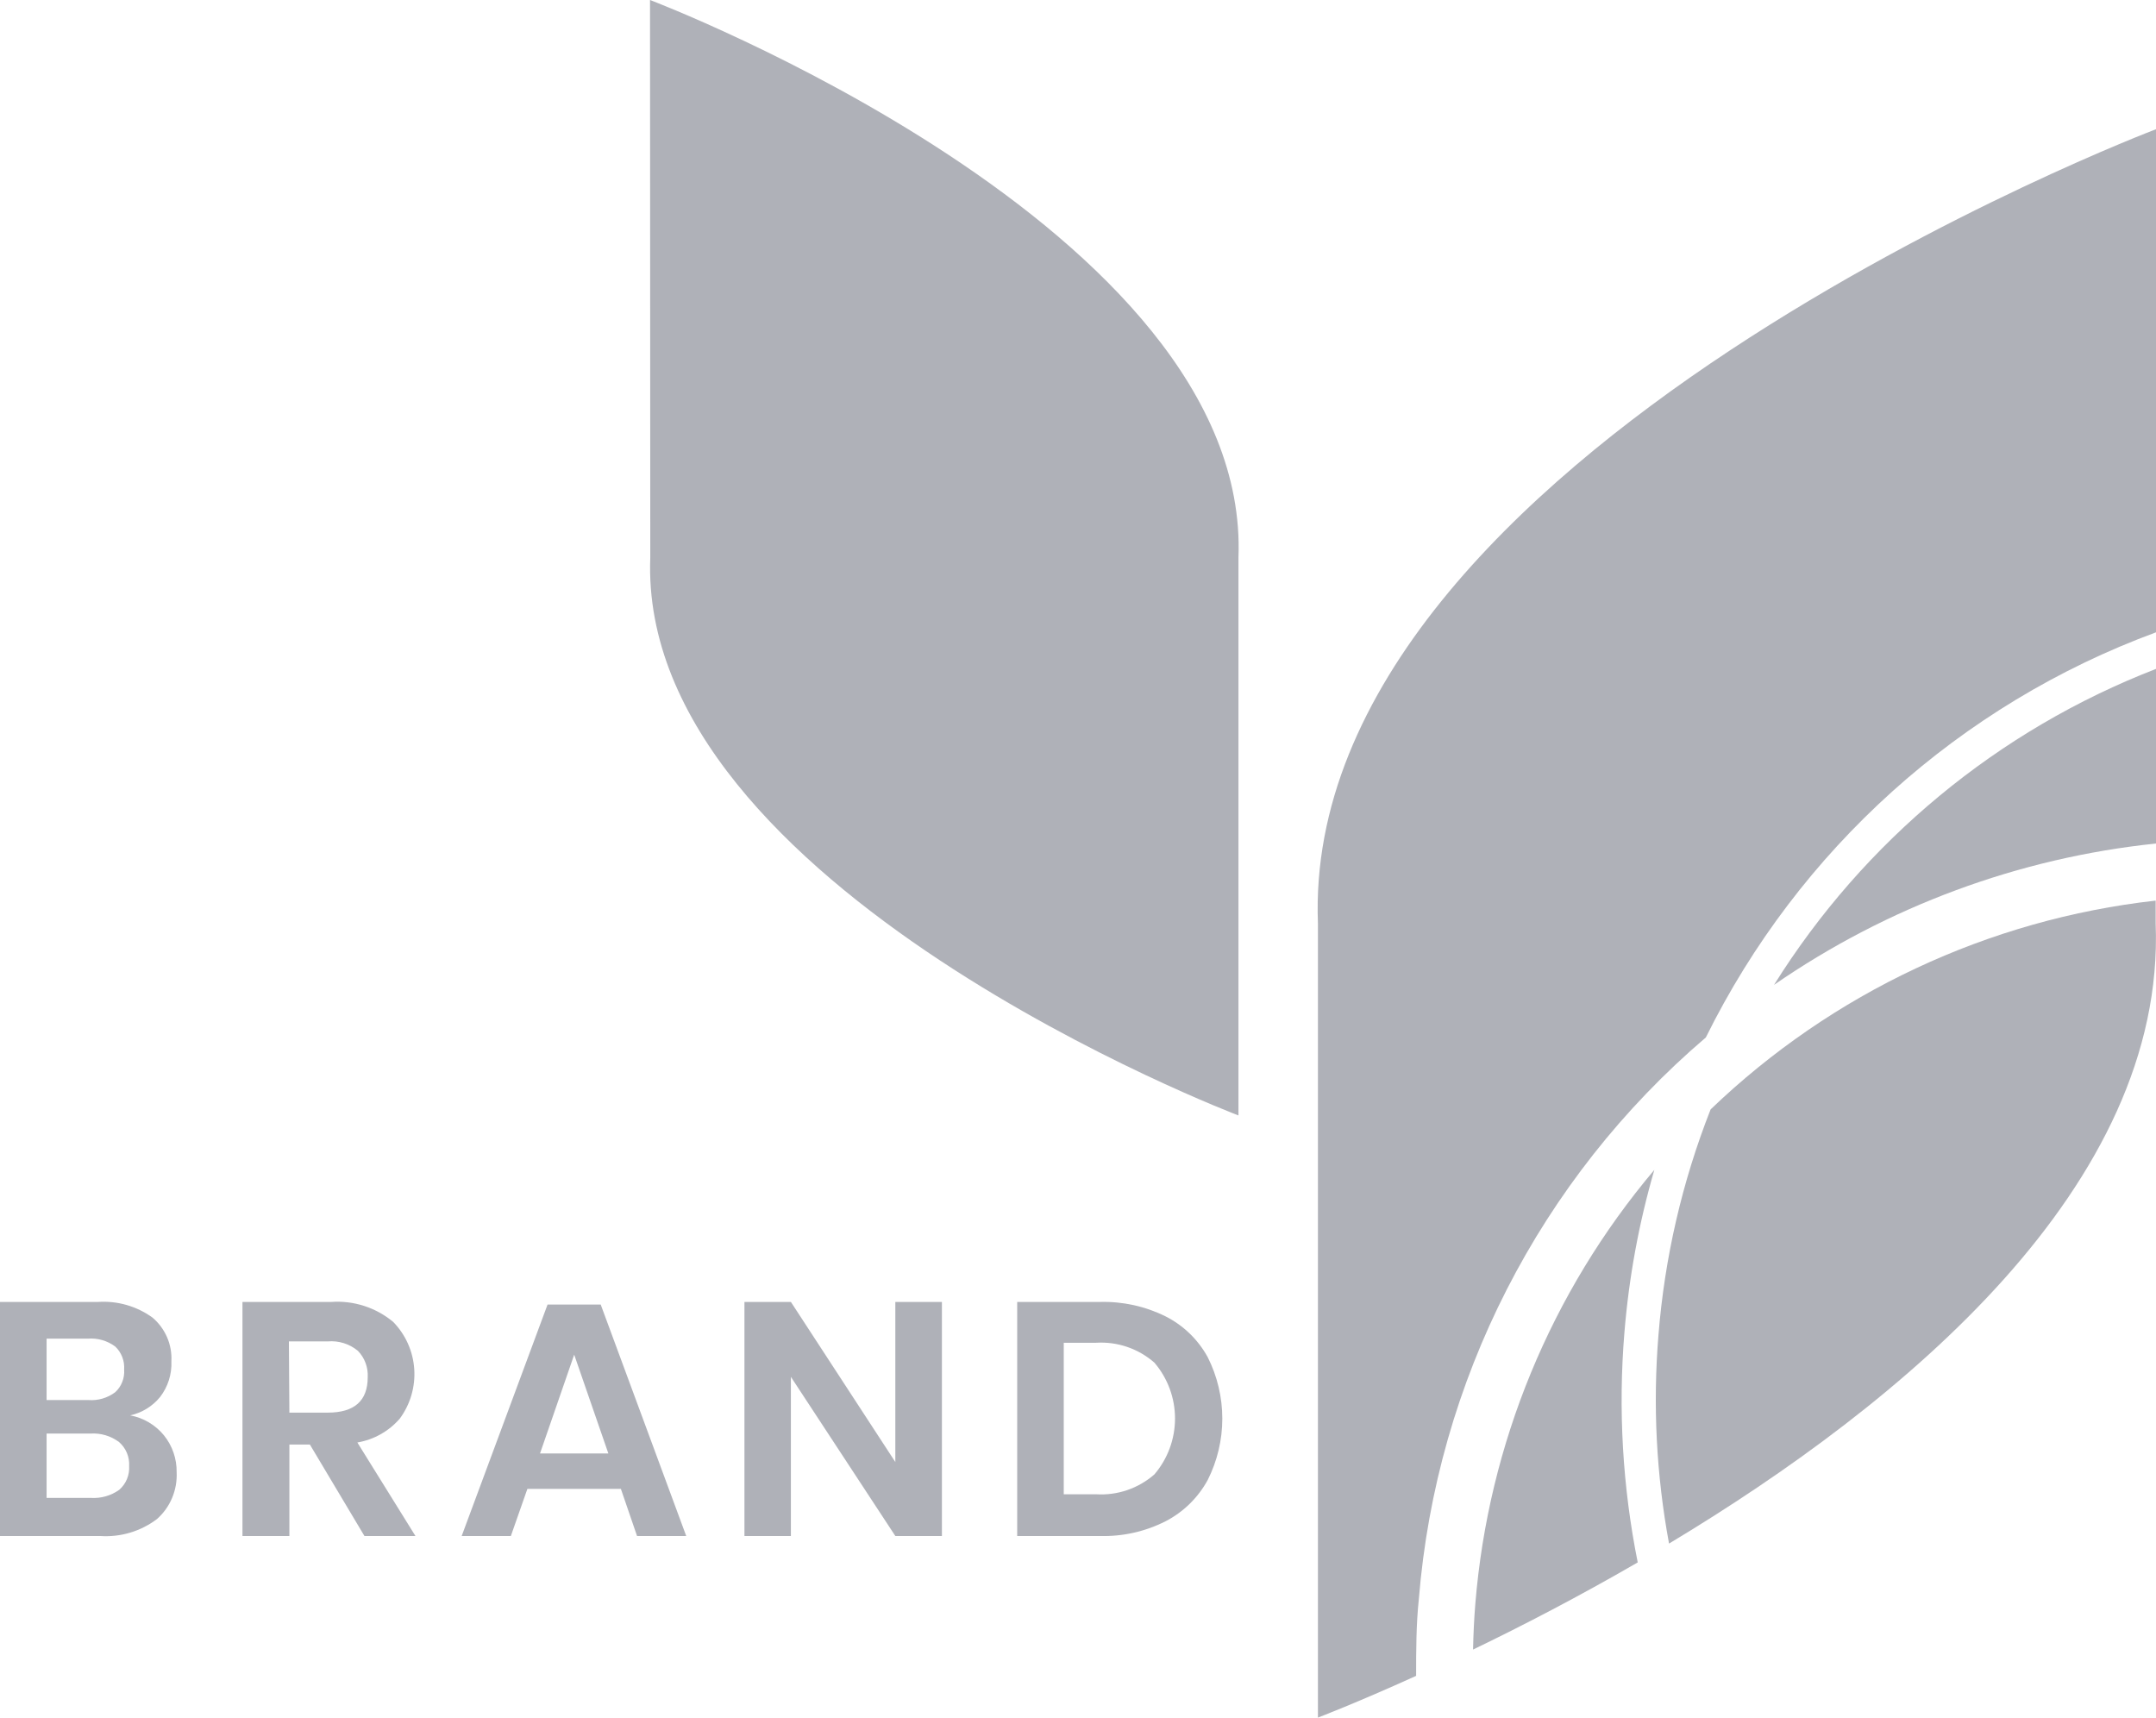
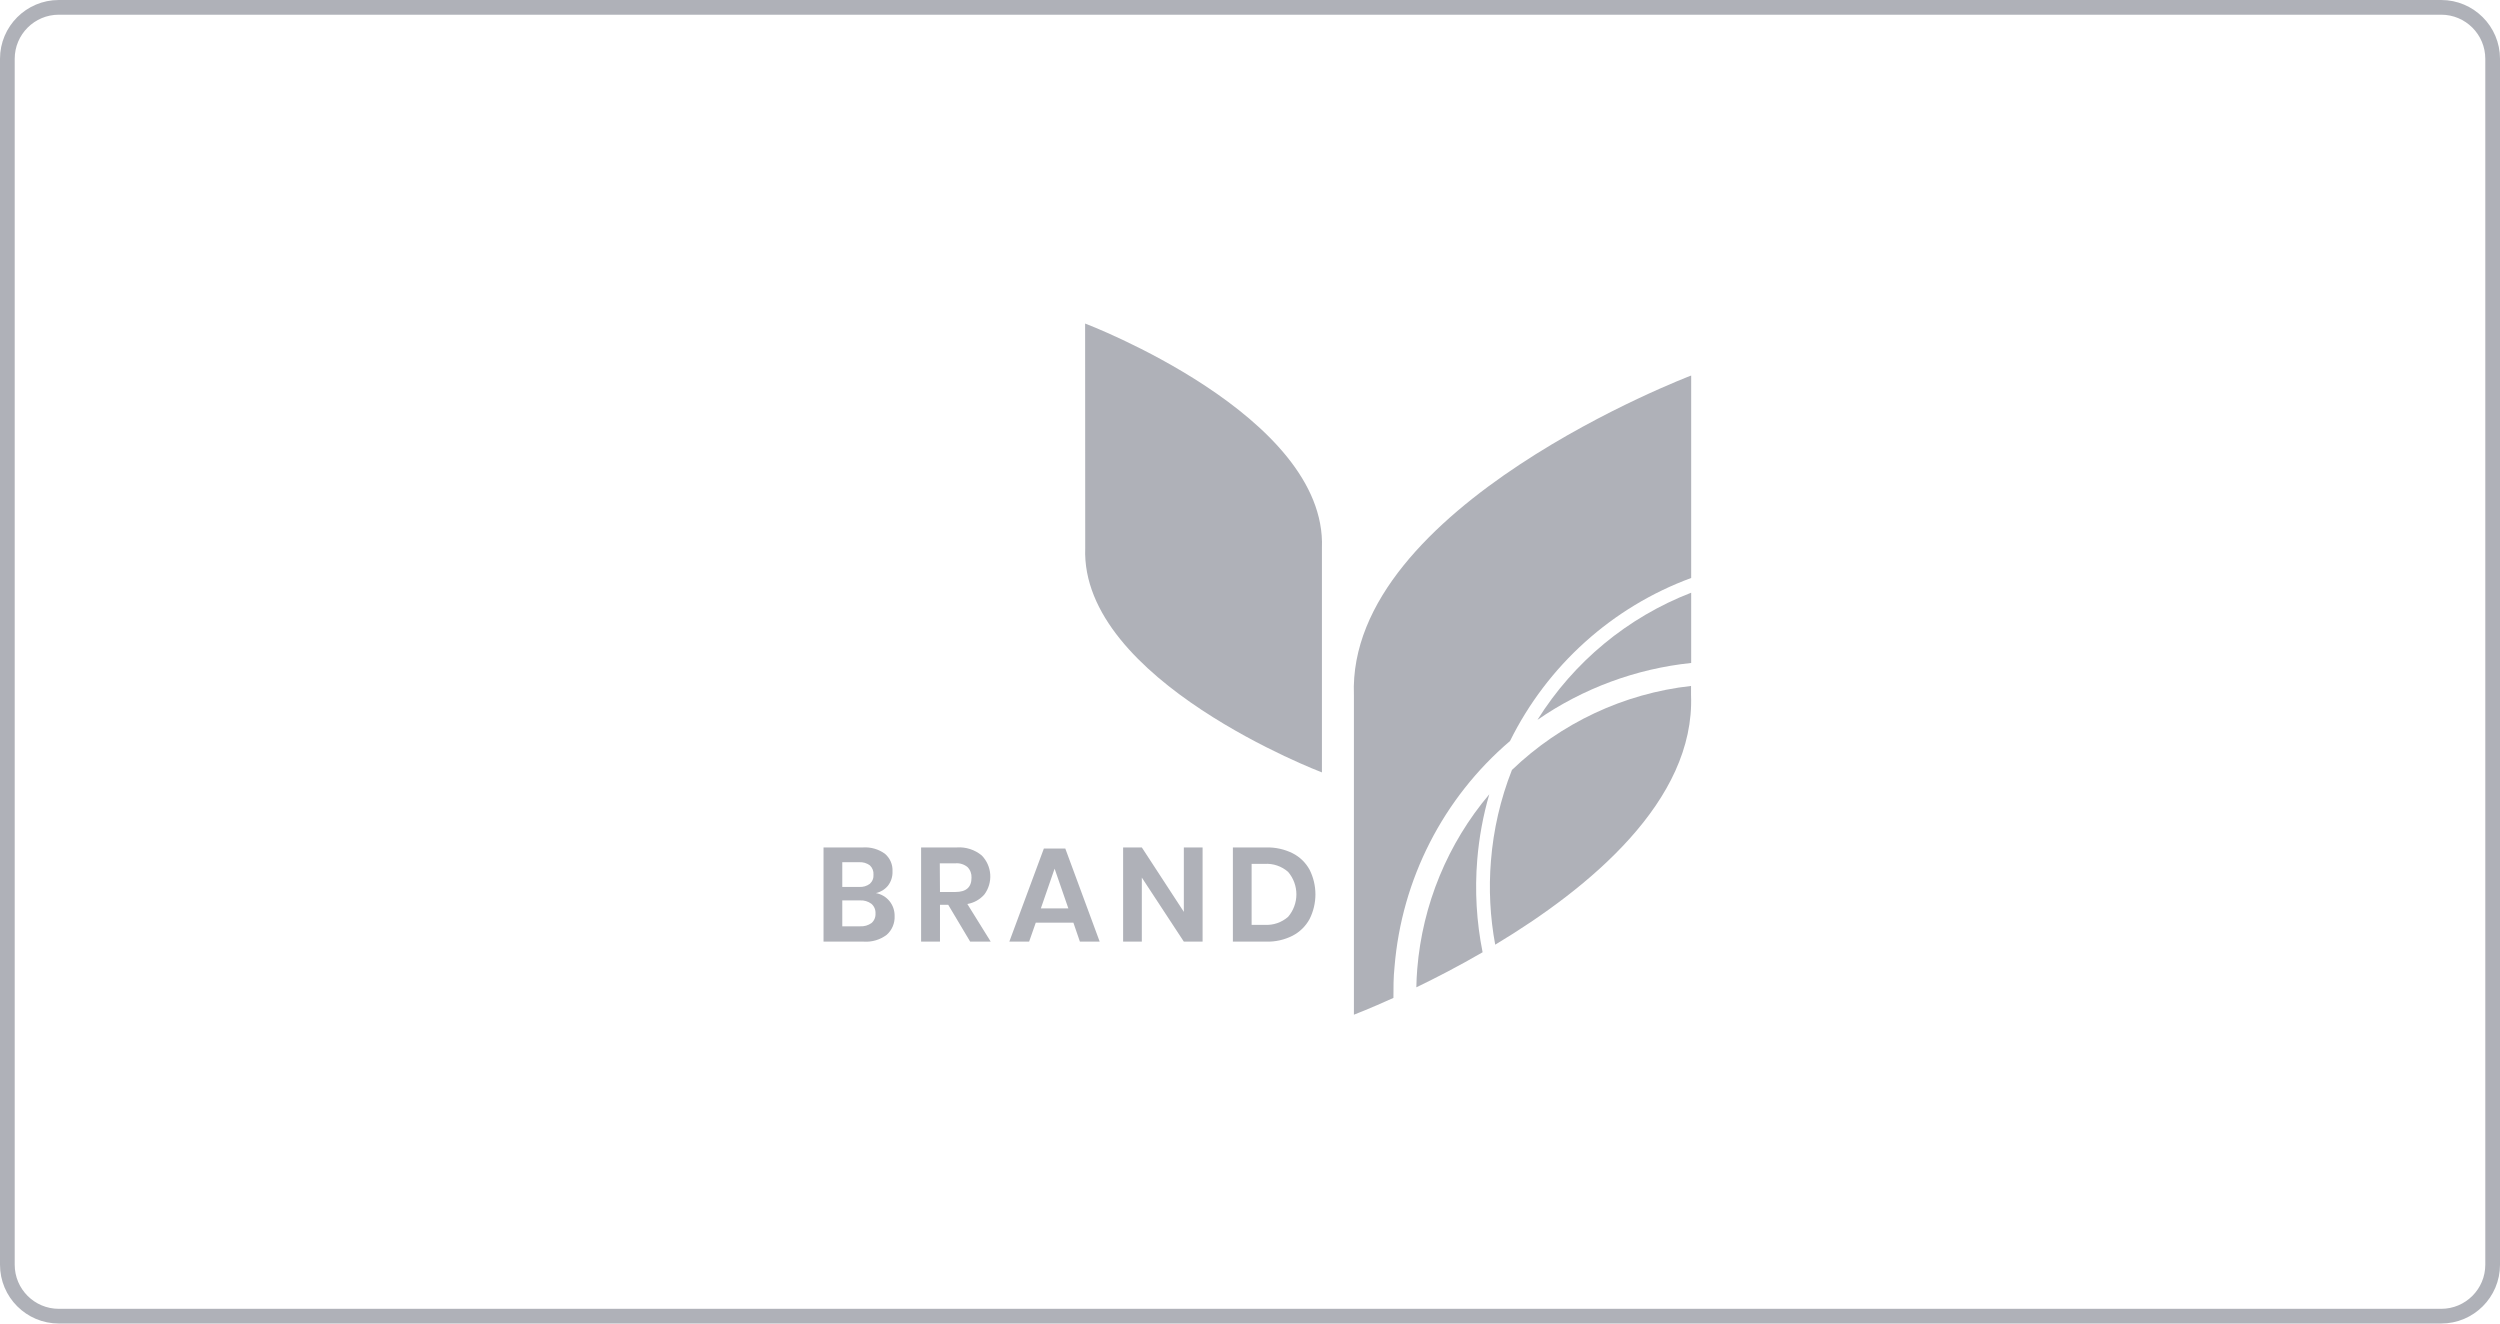
- <svg xmlns="http://www.w3.org/2000/svg" width="59" height="47" viewBox="0 0 59 47" fill="none">
-   <path d="M4.488 39.278C4.718 39.563 4.84 39.921 4.834 40.288C4.845 40.528 4.803 40.767 4.71 40.988C4.618 41.209 4.477 41.406 4.298 41.565C3.851 41.904 3.298 42.069 2.739 42.031H0V35.626H2.683C3.213 35.591 3.738 35.741 4.17 36.052C4.343 36.197 4.48 36.382 4.571 36.59C4.661 36.797 4.702 37.024 4.69 37.25C4.706 37.603 4.595 37.951 4.379 38.23C4.17 38.484 3.883 38.66 3.562 38.73C3.925 38.797 4.254 38.991 4.488 39.278ZM1.275 38.311H2.421C2.682 38.33 2.941 38.255 3.151 38.098C3.237 38.02 3.304 37.923 3.346 37.814C3.389 37.706 3.406 37.589 3.397 37.472C3.405 37.356 3.387 37.24 3.345 37.132C3.303 37.024 3.238 36.926 3.154 36.847C2.938 36.686 2.671 36.609 2.403 36.631H1.275V38.311ZM3.263 40.767C3.355 40.687 3.427 40.587 3.474 40.474C3.521 40.361 3.542 40.239 3.534 40.116C3.541 39.993 3.52 39.869 3.472 39.755C3.423 39.641 3.35 39.54 3.257 39.459C3.032 39.292 2.756 39.21 2.478 39.228H1.275V40.989H2.493C2.767 41.005 3.039 40.927 3.263 40.767Z" fill="#AFB1B8" />
-   <path d="M9.973 42.031L8.48 39.528H7.919V42.031H6.635V35.626H9.066C9.678 35.583 10.284 35.778 10.758 36.171C11.098 36.518 11.303 36.976 11.336 37.462C11.369 37.948 11.228 38.43 10.939 38.821C10.639 39.166 10.229 39.396 9.779 39.472L11.369 42.031H9.973ZM7.919 38.655H8.969C9.698 38.655 10.063 38.332 10.063 37.685C10.07 37.553 10.05 37.421 10.004 37.297C9.958 37.173 9.887 37.06 9.795 36.965C9.564 36.773 9.268 36.68 8.969 36.706H7.906L7.919 38.655Z" fill="#AFB1B8" />
-   <path d="M16.991 40.742H14.432L13.98 42.031H12.634L14.984 35.698H16.439L18.779 42.031H17.433L16.991 40.742ZM16.648 39.772L15.713 37.069L14.778 39.772H16.648Z" fill="#AFB1B8" />
-   <path d="M25.776 42.031H24.501L21.643 37.676V42.031H20.372V35.626H21.643L24.501 40.007V35.626H25.776V42.031Z" fill="#AFB1B8" />
-   <path d="M33.05 40.498C32.786 40.982 32.385 41.375 31.896 41.628C31.342 41.909 30.726 42.048 30.105 42.031H27.836V35.626H30.105C30.725 35.61 31.34 35.745 31.896 36.021C32.384 36.267 32.786 36.657 33.05 37.138C33.312 37.658 33.449 38.234 33.449 38.818C33.449 39.402 33.312 39.977 33.05 40.498ZM31.591 40.345C31.955 39.919 32.155 39.377 32.155 38.816C32.155 38.255 31.955 37.713 31.591 37.288C31.151 36.902 30.578 36.707 29.995 36.743H29.11V40.889H29.995C30.578 40.926 31.151 40.73 31.591 40.345Z" fill="#AFB1B8" />
-   <path d="M17.788 0C17.788 0 34.24 6.236 33.891 15.26V30.523C33.891 30.523 17.452 24.284 17.795 15.26L17.788 0Z" fill="#AFB1B8" />
-   <path d="M48.547 26.95C51.654 24.803 55.248 23.473 59 23.082V18.304C54.677 19.977 51.01 23.01 48.547 26.95Z" fill="#AFB1B8" />
-   <path d="M46.681 28.389C49.224 23.248 53.633 19.28 59 17.303V3.536C59 3.536 35.571 12.419 36.066 25.27V47C36.066 47 37.11 46.603 38.753 45.858C38.753 45.163 38.753 44.462 38.827 43.758C39.312 37.793 42.137 32.264 46.681 28.389Z" fill="#AFB1B8" />
-   <path d="M44.453 36.462C44.576 34.955 44.85 33.464 45.272 32.012C42.443 35.359 40.73 39.512 40.373 43.887C40.339 44.3 40.32 44.713 40.311 45.138C41.642 44.497 43.19 43.696 44.817 42.754C44.402 40.684 44.279 38.566 44.453 36.462Z" fill="#AFB1B8" />
-   <path d="M45.384 36.54C45.228 38.444 45.326 40.36 45.674 42.238C52.075 38.392 59.268 32.45 58.991 25.27V24.644C54.417 25.157 50.139 27.165 46.812 30.357C46.033 32.336 45.552 34.419 45.384 36.54Z" fill="#AFB1B8" />
+ <svg xmlns="http://www.w3.org/2000/svg" width="170" height="90" viewBox="0 0 170 90" fill="none">
+   <rect x="0.5" y="0.5" width="169" height="89" rx="3.5" stroke="#AFB1B8" />
+   <path d="M60.488 61.278C60.718 61.563 60.84 61.921 60.834 62.288C60.845 62.528 60.803 62.767 60.71 62.988C60.618 63.209 60.477 63.406 60.297 63.565C59.851 63.904 59.298 64.069 58.739 64.031H56V57.626H58.683C59.213 57.591 59.738 57.741 60.17 58.052C60.343 58.197 60.48 58.382 60.571 58.59C60.661 58.797 60.702 59.024 60.69 59.25C60.706 59.603 60.595 59.951 60.379 60.23C60.17 60.484 59.883 60.66 59.562 60.73C59.925 60.797 60.254 60.991 60.488 61.278ZM57.275 60.311H58.422C58.682 60.33 58.941 60.255 59.151 60.098C59.237 60.02 59.304 59.923 59.346 59.814C59.389 59.706 59.406 59.589 59.397 59.472C59.405 59.356 59.387 59.24 59.345 59.132C59.303 59.024 59.238 58.926 59.154 58.847C58.938 58.686 58.671 58.609 58.403 58.631H57.275V60.311ZM59.263 62.767C59.355 62.687 59.427 62.587 59.474 62.474C59.521 62.361 59.542 62.239 59.534 62.116C59.541 61.993 59.52 61.869 59.472 61.755C59.423 61.641 59.35 61.54 59.257 61.459C59.032 61.292 58.756 61.21 58.478 61.228H57.275V62.989H58.493C58.767 63.005 59.039 62.927 59.263 62.767Z" fill="#AFB1B8" />
+   <path d="M65.972 64.031L64.48 61.528H63.919V64.031H62.635V57.626H65.066C65.678 57.583 66.284 57.778 66.758 58.171C67.098 58.518 67.303 58.976 67.336 59.462C67.369 59.948 67.228 60.43 66.939 60.821C66.639 61.166 66.229 61.396 65.779 61.472L67.369 64.031H65.972ZM63.919 60.655H64.969C65.698 60.655 66.063 60.332 66.063 59.685C66.07 59.553 66.05 59.421 66.004 59.297C65.958 59.173 65.887 59.06 65.795 58.965C65.564 58.773 65.268 58.68 64.969 58.706H63.906L63.919 60.655Z" fill="#AFB1B8" />
+   <path d="M72.991 62.742H70.432L69.98 64.031H68.634L70.984 57.698H72.439L74.779 64.031H73.433L72.991 62.742ZM72.648 61.772L71.713 59.069L70.778 61.772H72.648Z" fill="#AFB1B8" />
+   <path d="M81.776 64.031H80.501L77.644 59.676V64.031H76.372V57.626H77.644L80.501 62.007V57.626H81.776V64.031Z" fill="#AFB1B8" />
+   <path d="M89.05 62.498C88.786 62.982 88.385 63.375 87.897 63.628C87.342 63.909 86.726 64.048 86.105 64.031H83.836V57.626H86.105C86.725 57.61 87.34 57.745 87.897 58.021C88.384 58.267 88.786 58.657 89.05 59.138C89.312 59.658 89.449 60.234 89.449 60.818C89.449 61.402 89.312 61.977 89.05 62.498ZM87.591 62.345C87.955 61.919 88.155 61.377 88.155 60.816C88.155 60.255 87.955 59.713 87.591 59.288C87.151 58.902 86.578 58.707 85.996 58.743H85.11V62.889H85.996C86.578 62.926 87.151 62.73 87.591 62.345Z" fill="#AFB1B8" />
+   <path d="M73.788 22C73.788 22 90.24 28.236 89.891 37.26V52.523C89.891 52.523 73.452 46.284 73.795 37.26L73.788 22Z" fill="#AFB1B8" />
+   <path d="M104.548 48.95C107.655 46.803 111.248 45.473 115 45.082V40.304C110.677 41.977 107.01 45.01 104.548 48.95Z" fill="#AFB1B8" />
+   <path d="M102.681 50.389C105.224 45.248 109.633 41.281 115 39.303V25.536C115 25.536 91.571 34.419 92.066 47.27V69C92.066 69 93.11 68.603 94.753 67.858C94.753 67.163 94.753 66.463 94.827 65.758C95.312 59.793 98.137 54.264 102.681 50.389Z" fill="#AFB1B8" />
+   <path d="M100.453 58.462C100.576 56.955 100.85 55.464 101.272 54.012C98.443 57.359 96.73 61.512 96.373 65.887C96.339 66.3 96.32 66.713 96.311 67.138C97.642 66.497 99.19 65.696 100.817 64.754C100.402 62.684 100.279 60.566 100.453 58.462Z" fill="#AFB1B8" />
+   <path d="M101.384 58.54C101.228 60.444 101.326 62.36 101.674 64.238C108.075 60.392 115.268 54.45 114.991 47.27V46.644C110.417 47.157 106.139 49.165 102.812 52.357C102.033 54.336 101.552 56.419 101.384 58.54Z" fill="#AFB1B8" />
</svg>
